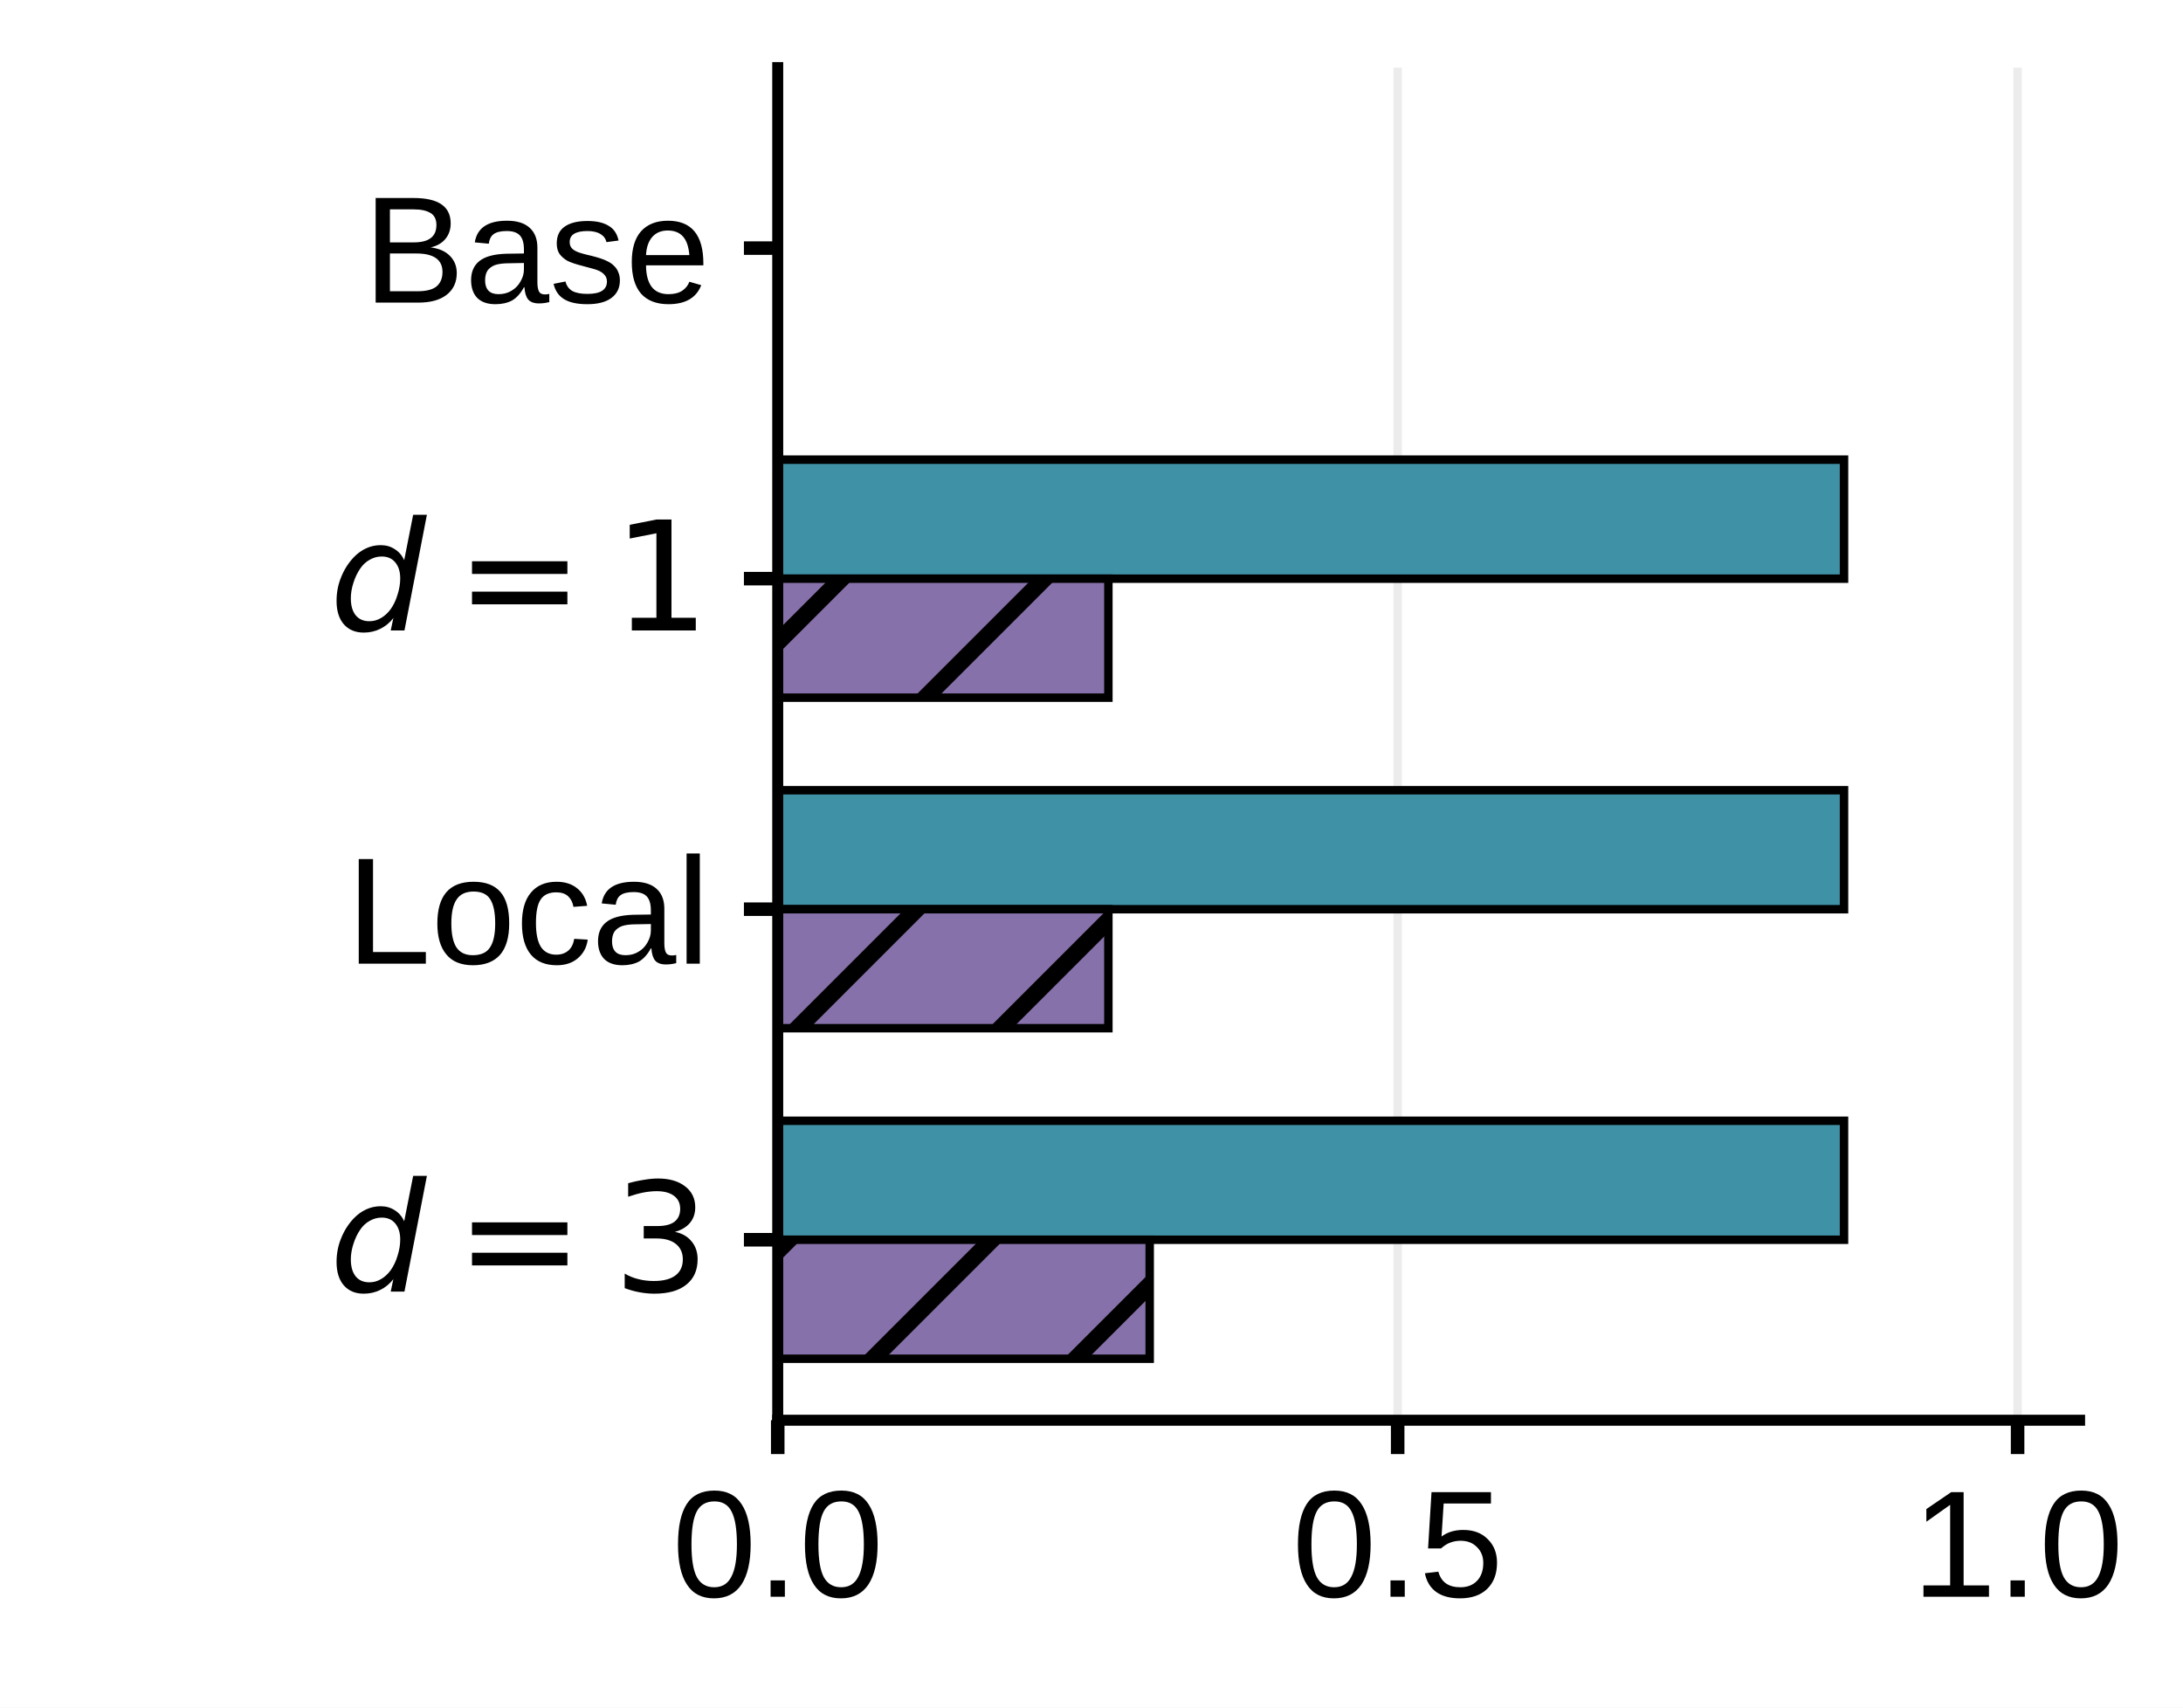
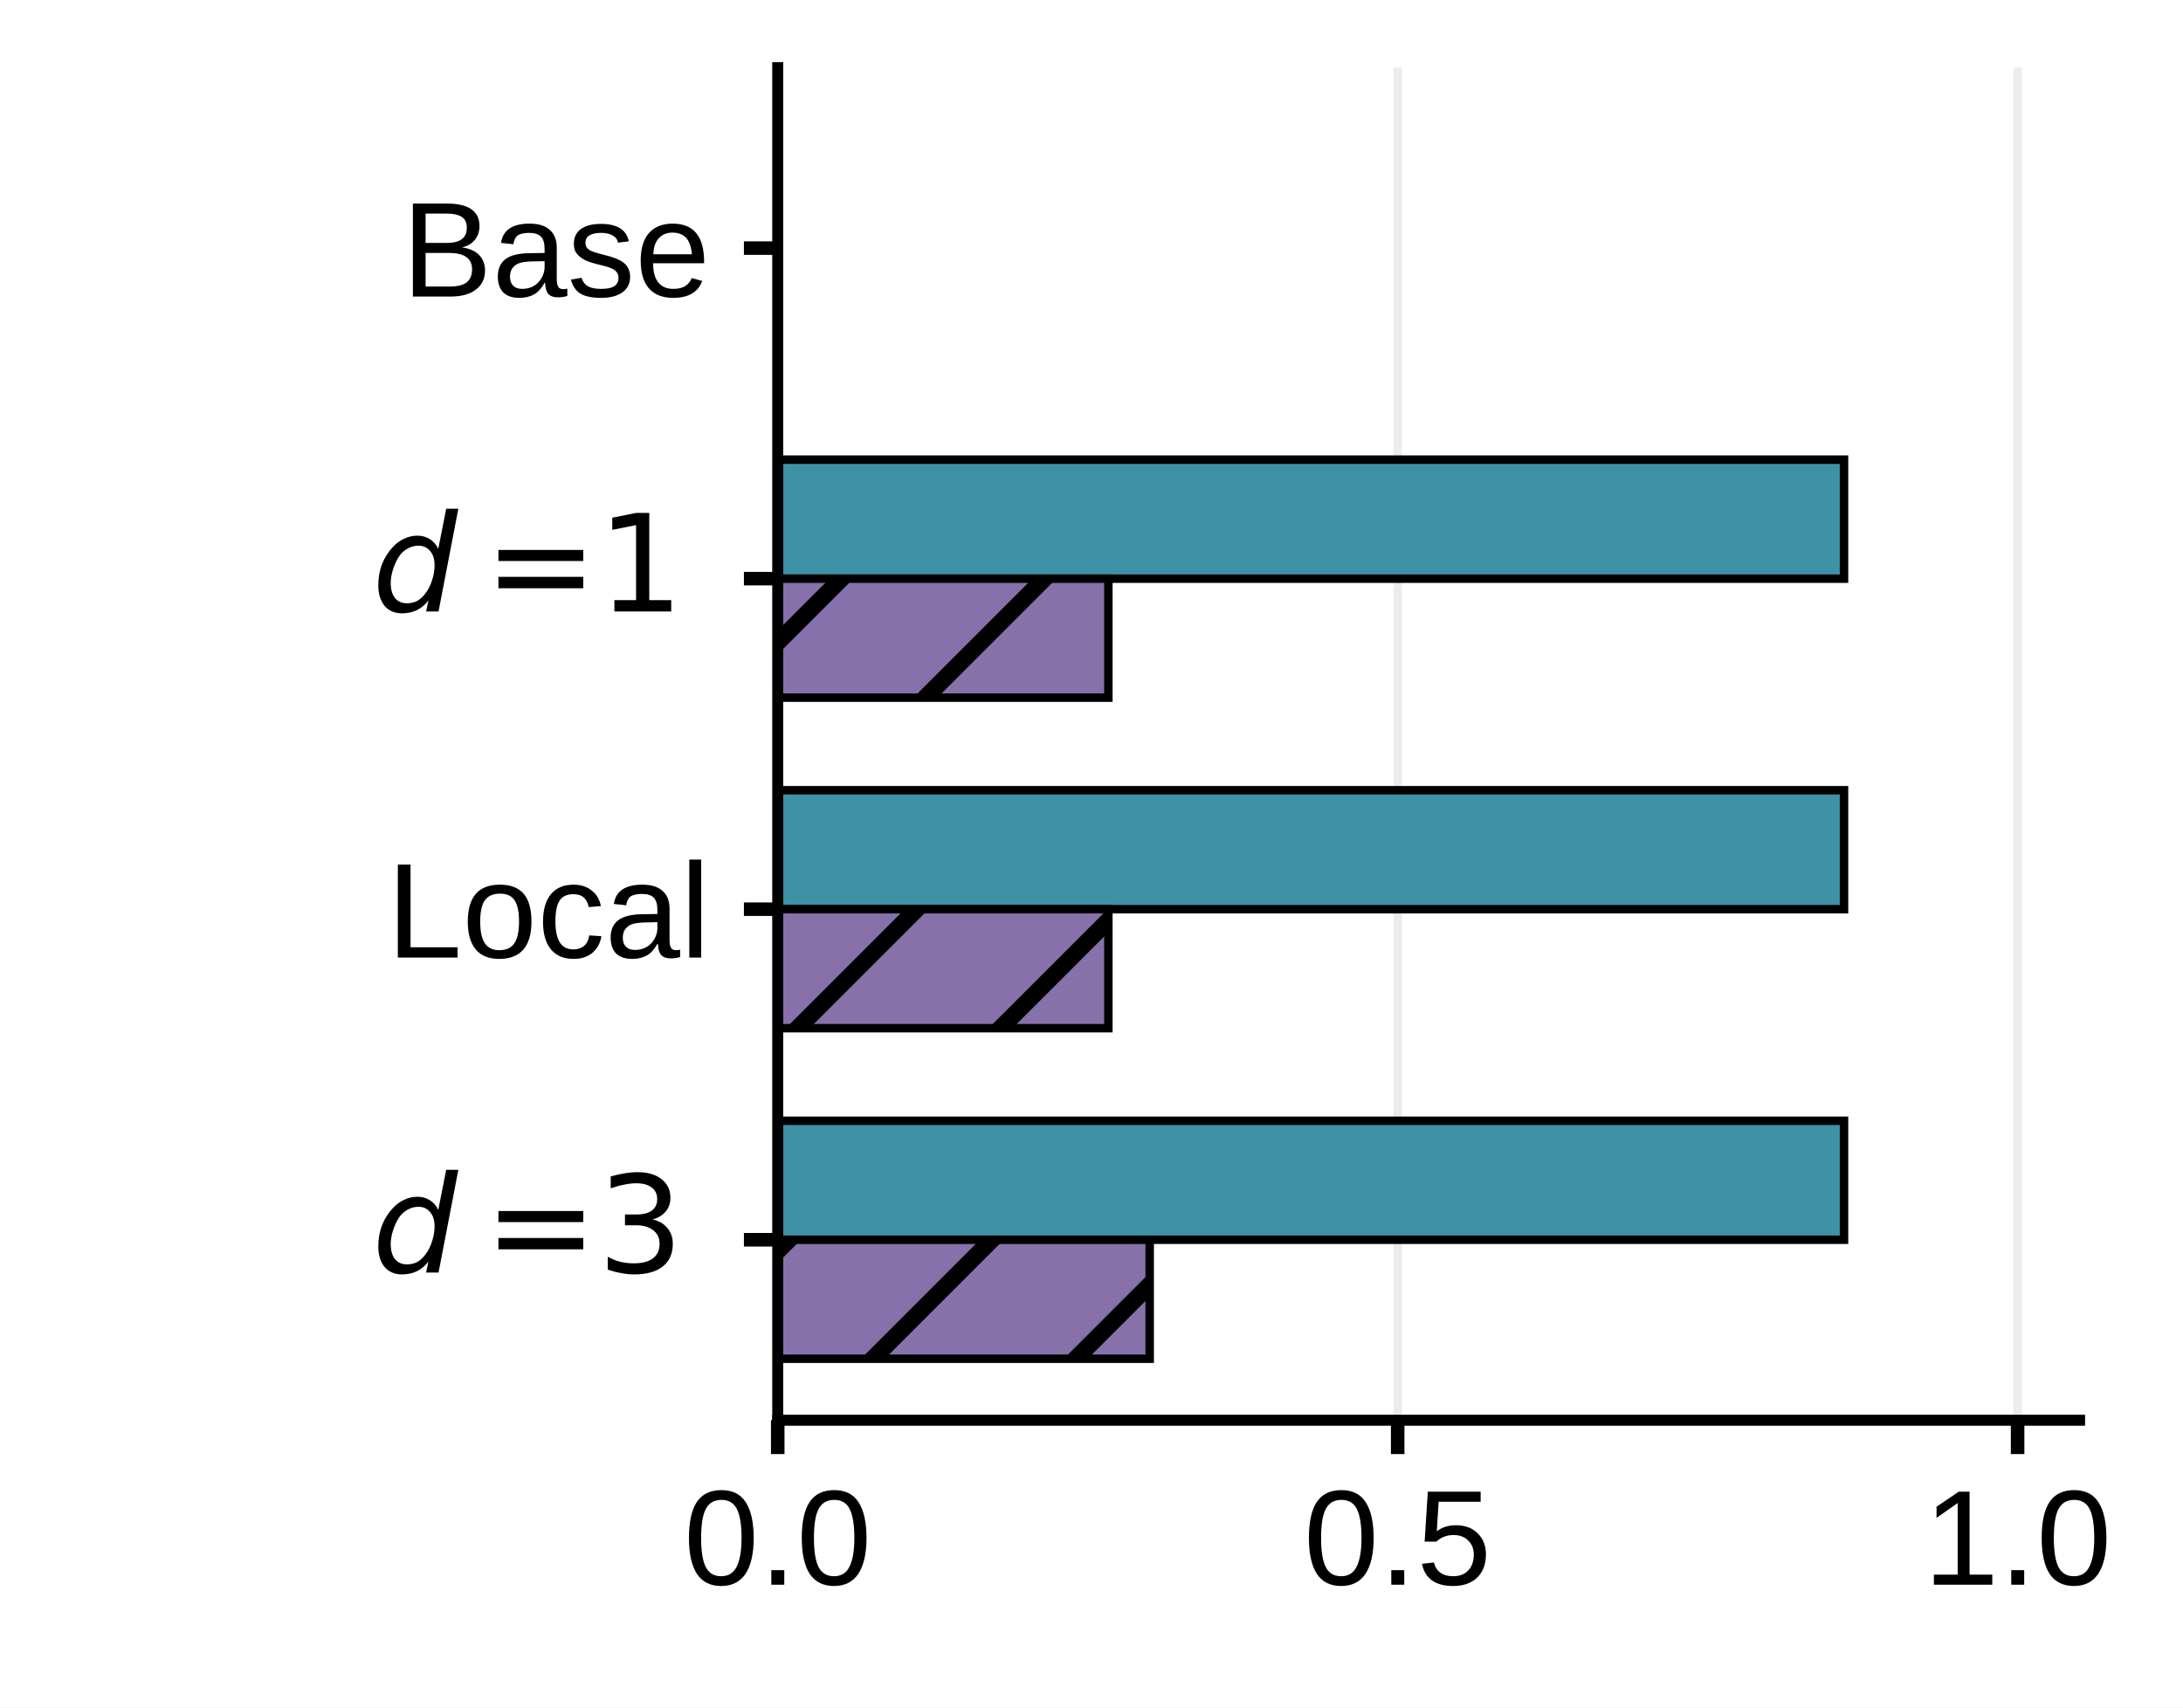
<svg xmlns="http://www.w3.org/2000/svg" xmlns:xlink="http://www.w3.org/1999/xlink" width="129.116pt" height="101pt" viewBox="0 0 129.116 101" version="1.1">
  <defs>
    <style type="text/css">*{stroke-linejoin: round; stroke-linecap: butt}</style>
  </defs>
  <g id="figure_1">
    <g id="patch_1">
      <path d="M 0 101  L 129.116 101  L 129.116 0  L 0 0  z " style="fill: #ffffff" />
    </g>
    <g id="axes_1">
      <g id="patch_2">
        <path d="M 46 84  L 123 84  L 123 4  L 46 4  z " style="fill: #ffffff" />
      </g>
      <g id="matplotlib.axis_1">
        <g id="xtick_1">
          <g id="line2d_1">
-             <path d="M 46 84  L 46 4  " clip-path="url(#pd2ec07def8)" style="fill: none; stroke: #ececec; stroke-width: 0.5; stroke-linecap: square" />
+             <path d="M 46 84  L 46 4  " clip-path="url(#pdb17297fab)" style="fill: none; stroke: #ececec; stroke-width: 0.5; stroke-linecap: square" />
          </g>
          <g id="line2d_2">
            <defs>
-               <path id="m4b68e7f562" d="M 0 0  L 0 2  " style="stroke: #000000; stroke-width: 0.8" />
+               <path id="m3a8162ce67" d="M 0 0  L 0 2  " style="stroke: #000000; stroke-width: 0.8" />
            </defs>
            <g>
-               <use xlink:href="#m4b68e7f562" x="46" y="84" style="stroke: #000000; stroke-width: 0.8" />
+               <use xlink:href="#m3a8162ce67" x="46" y="84" style="stroke: #000000; stroke-width: 0.8" />
            </g>
          </g>
          <g id="text_1">
-             <text style="font-size: 9px; font-family: 'Arial', 'Helvetica', 'DejaVu Sans', sans-serif; text-anchor: middle" x="46" y="94.442" transform="rotate(-0 46 94.44203)">0.0</text>
+             <text style="font: 8px 'Arial', 'Helvetica', 'DejaVu Sans', sans-serif; text-anchor: middle" x="46" y="93.726" transform="rotate(-0 46 93.72625)">0.0</text>
          </g>
        </g>
        <g id="xtick_2">
          <g id="line2d_3">
-             <path d="M 82.667 84  L 82.667 4  " clip-path="url(#pd2ec07def8)" style="fill: none; stroke: #ececec; stroke-width: 0.5; stroke-linecap: square" />
+             <path d="M 82.667 84  L 82.667 4  " clip-path="url(#pdb17297fab)" style="fill: none; stroke: #ececec; stroke-width: 0.5; stroke-linecap: square" />
          </g>
          <g id="line2d_4">
            <g>
-               <use xlink:href="#m4b68e7f562" x="82.667" y="84" style="stroke: #000000; stroke-width: 0.8" />
+               <use xlink:href="#m3a8162ce67" x="82.667" y="84" style="stroke: #000000; stroke-width: 0.8" />
            </g>
          </g>
          <g id="text_2">
-             <text style="font-size: 9px; font-family: 'Arial', 'Helvetica', 'DejaVu Sans', sans-serif; text-anchor: middle" x="82.667" y="94.442" transform="rotate(-0 82.66667 94.44203)">0.5</text>
+             <text style="font: 8px 'Arial', 'Helvetica', 'DejaVu Sans', sans-serif; text-anchor: middle" x="82.667" y="93.726" transform="rotate(-0 82.66667 93.72625)">0.5</text>
          </g>
        </g>
        <g id="xtick_3">
          <g id="line2d_5">
-             <path d="M 119.333 84  L 119.333 4  " clip-path="url(#pd2ec07def8)" style="fill: none; stroke: #ececec; stroke-width: 0.5; stroke-linecap: square" />
+             <path d="M 119.333 84  L 119.333 4  " clip-path="url(#pdb17297fab)" style="fill: none; stroke: #ececec; stroke-width: 0.5; stroke-linecap: square" />
          </g>
          <g id="line2d_6">
            <g>
-               <use xlink:href="#m4b68e7f562" x="119.333" y="84" style="stroke: #000000; stroke-width: 0.8" />
+               <use xlink:href="#m3a8162ce67" x="119.333" y="84" style="stroke: #000000; stroke-width: 0.8" />
            </g>
          </g>
          <g id="text_3">
-             <text style="font-size: 9px; font-family: 'Arial', 'Helvetica', 'DejaVu Sans', sans-serif; text-anchor: middle" x="119.333" y="94.442" transform="rotate(-0 119.3333 94.44203)">1.0</text>
+             <text style="font: 8px 'Arial', 'Helvetica', 'DejaVu Sans', sans-serif; text-anchor: middle" x="119.333" y="93.726" transform="rotate(-0 119.3333 93.72625)">1.0</text>
          </g>
        </g>
      </g>
      <g id="matplotlib.axis_2">
        <g id="ytick_1">
          <g id="line2d_7">
            <defs>
-               <path id="m5758aa9258" d="M 0 0  L -2 0  " style="stroke: #000000; stroke-width: 0.8" />
+               <path id="meda9b2a5b4" d="M 0 0  L -2 0  " style="stroke: #000000; stroke-width: 0.8" />
            </defs>
            <g>
-               <use xlink:href="#m5758aa9258" x="46" y="14.674" style="stroke: #000000; stroke-width: 0.8" />
+               <use xlink:href="#meda9b2a5b4" x="46" y="14.674" style="stroke: #000000; stroke-width: 0.8" />
            </g>
          </g>
          <g id="text_4">
-             <text style="font-size: 9px; font-family: 'Arial', 'Helvetica', 'DejaVu Sans', sans-serif; text-anchor: end" x="42" y="17.896" transform="rotate(-0 42 17.8955)">Base</text>
+             <text style="font: 8px 'Arial', 'Helvetica', 'DejaVu Sans', sans-serif; text-anchor: end" x="42" y="17.538" transform="rotate(-0 42 17.53761)">Base</text>
          </g>
        </g>
        <g id="ytick_2">
          <g id="line2d_8">
            <g>
-               <use xlink:href="#m5758aa9258" x="46" y="34.225" style="stroke: #000000; stroke-width: 0.8" />
+               <use xlink:href="#meda9b2a5b4" x="46" y="34.225" style="stroke: #000000; stroke-width: 0.8" />
            </g>
          </g>
          <g id="text_5">
-             <g transform="translate(19.5 37.44584)">
+             <g transform="translate(22 37.08795)">
              <text>
-                 <tspan x="0" y="-0.156" style="font-style: oblique; font-size: 9px; font-family: 'DejaVu Sans'">d</tspan>
-                 <tspan x="7.466" y="-0.156" style="font-size: 9px; font-family: 'DejaVu Sans'">=</tspan>
-                 <tspan x="16.761" y="-0.156" style="font-size: 9px; font-family: 'DejaVu Sans'">1</tspan>
+                 <tspan style="font: oblique 8px 'DejaVu Sans'" x="0" y="-0.922">d</tspan>
+                 <tspan style="font: 8px 'DejaVu Sans'" x="6.637 14.898" y="-0.922">=1</tspan>
              </text>
            </g>
          </g>
        </g>
        <g id="ytick_3">
          <g id="line2d_9">
            <g>
-               <use xlink:href="#m5758aa9258" x="46" y="53.775" style="stroke: #000000; stroke-width: 0.8" />
+               <use xlink:href="#meda9b2a5b4" x="46" y="53.775" style="stroke: #000000; stroke-width: 0.8" />
            </g>
          </g>
          <g id="text_6">
-             <text style="font-size: 9px; font-family: 'Arial', 'Helvetica', 'DejaVu Sans', sans-serif; text-anchor: end" x="42" y="56.996" transform="rotate(-0 42 56.99619)">Local</text>
+             <text style="font: 8px 'Arial', 'Helvetica', 'DejaVu Sans', sans-serif; text-anchor: end" x="42" y="56.638" transform="rotate(-0 42 56.6383)">Local</text>
          </g>
        </g>
        <g id="ytick_4">
          <g id="line2d_10">
            <g>
-               <use xlink:href="#m5758aa9258" x="46" y="73.326" style="stroke: #000000; stroke-width: 0.8" />
+               <use xlink:href="#meda9b2a5b4" x="46" y="73.326" style="stroke: #000000; stroke-width: 0.8" />
            </g>
          </g>
          <g id="text_7">
-             <g transform="translate(19.5 76.54653)">
+             <g transform="translate(22 76.18864)">
              <text>
-                 <tspan x="0" y="-0.156" style="font-style: oblique; font-size: 9px; font-family: 'DejaVu Sans'">d</tspan>
-                 <tspan x="7.466" y="-0.156" style="font-size: 9px; font-family: 'DejaVu Sans'">=</tspan>
-                 <tspan x="16.761" y="-0.156" style="font-size: 9px; font-family: 'DejaVu Sans'">3</tspan>
+                 <tspan style="font: oblique 8px 'DejaVu Sans'" x="0" y="-0.922">d</tspan>
+                 <tspan style="font: 8px 'DejaVu Sans'" x="6.637 14.898" y="-0.922">=3</tspan>
              </text>
            </g>
          </g>
        </g>
      </g>
      <g id="patch_3">
-         <path d="M 46 7.636  L 46 7.636  L 46 14.674  L 46 14.674  z " clip-path="url(#pd2ec07def8)" style="fill: #3f91a6; stroke: #000000; stroke-width: 0.5; stroke-linejoin: miter" />
+         <path d="M 46 7.636  L 46 7.636  L 46 14.674  L 46 14.674  z " clip-path="url(#pdb17297fab)" style="fill: #3f91a6; stroke: #000000; stroke-width: 0.5; stroke-linejoin: miter" />
      </g>
      <g id="patch_4">
-         <path d="M 46 27.187  L 109.067 27.187  L 109.067 34.225  L 46 34.225  z " clip-path="url(#pd2ec07def8)" style="fill: #3f91a6; stroke: #000000; stroke-width: 0.5; stroke-linejoin: miter" />
+         <path d="M 46 27.187  L 109.067 27.187  L 109.067 34.225  L 46 34.225  z " clip-path="url(#pdb17297fab)" style="fill: #3f91a6; stroke: #000000; stroke-width: 0.5; stroke-linejoin: miter" />
      </g>
      <g id="patch_5">
-         <path d="M 46 46.737  L 109.067 46.737  L 109.067 53.775  L 46 53.775  z " clip-path="url(#pd2ec07def8)" style="fill: #3f91a6; stroke: #000000; stroke-width: 0.5; stroke-linejoin: miter" />
+         <path d="M 46 46.737  L 109.067 46.737  L 109.067 53.775  L 46 53.775  z " clip-path="url(#pdb17297fab)" style="fill: #3f91a6; stroke: #000000; stroke-width: 0.5; stroke-linejoin: miter" />
      </g>
      <g id="patch_6">
-         <path d="M 46 66.287  L 109.067 66.287  L 109.067 73.326  L 46 73.326  z " clip-path="url(#pd2ec07def8)" style="fill: #3f91a6; stroke: #000000; stroke-width: 0.5; stroke-linejoin: miter" />
+         <path d="M 46 66.287  L 109.067 66.287  L 109.067 73.326  L 46 73.326  z " clip-path="url(#pdb17297fab)" style="fill: #3f91a6; stroke: #000000; stroke-width: 0.5; stroke-linejoin: miter" />
      </g>
      <g id="patch_7">
-         <path d="M 46 14.674  L 46 14.674  L 46 21.713  L 46 21.713  z " clip-path="url(#pd2ec07def8)" style="fill: url(#h9b27c329e9); stroke: #000000; stroke-width: 0.5; stroke-linejoin: miter" />
+         <path d="M 46 14.674  L 46 14.674  L 46 21.713  L 46 21.713  z " clip-path="url(#pdb17297fab)" style="fill: url(#hcf30574f21); stroke: #000000; stroke-width: 0.5; stroke-linejoin: miter" />
      </g>
      <g id="patch_8">
-         <path d="M 46 34.225  L 65.556 34.225  L 65.556 41.263  L 46 41.263  z " clip-path="url(#pd2ec07def8)" style="fill: url(#h9b27c329e9); stroke: #000000; stroke-width: 0.5; stroke-linejoin: miter" />
+         <path d="M 46 34.225  L 65.556 34.225  L 65.556 41.263  L 46 41.263  z " clip-path="url(#pdb17297fab)" style="fill: url(#hcf30574f21); stroke: #000000; stroke-width: 0.5; stroke-linejoin: miter" />
      </g>
      <g id="patch_9">
-         <path d="M 46 53.775  L 65.556 53.775  L 65.556 60.813  L 46 60.813  z " clip-path="url(#pd2ec07def8)" style="fill: url(#h9b27c329e9); stroke: #000000; stroke-width: 0.5; stroke-linejoin: miter" />
+         <path d="M 46 53.775  L 65.556 53.775  L 65.556 60.813  L 46 60.813  z " clip-path="url(#pdb17297fab)" style="fill: url(#hcf30574f21); stroke: #000000; stroke-width: 0.5; stroke-linejoin: miter" />
      </g>
      <g id="patch_10">
-         <path d="M 46 73.326  L 68 73.326  L 68 80.364  L 46 80.364  z " clip-path="url(#pd2ec07def8)" style="fill: url(#h9b27c329e9); stroke: #000000; stroke-width: 0.5; stroke-linejoin: miter" />
+         <path d="M 46 73.326  L 68 73.326  L 68 80.364  L 46 80.364  z " clip-path="url(#pdb17297fab)" style="fill: url(#hcf30574f21); stroke: #000000; stroke-width: 0.5; stroke-linejoin: miter" />
      </g>
      <g id="patch_11">
        <path d="M 46 84  L 46 4  " style="fill: none; stroke: #000000; stroke-width: 0.65; stroke-linejoin: miter; stroke-linecap: square" />
      </g>
      <g id="patch_12">
        <path d="M 46 84  L 123 84  " style="fill: none; stroke: #000000; stroke-width: 0.65; stroke-linejoin: miter; stroke-linecap: square" />
      </g>
    </g>
  </g>
  <defs>
-     <clipPath id="pd2ec07def8">
+     <clipPath id="pdb17297fab">
      <rect x="46" y="4" width="77" height="80" />
    </clipPath>
  </defs>
  <defs>
-     <pattern id="h9b27c329e9" patternUnits="userSpaceOnUse" x="0" y="0" width="72" height="72">
+     <pattern id="hcf30574f21" patternUnits="userSpaceOnUse" x="0" y="0" width="72" height="72">
      <rect x="0" y="0" width="73" height="73" fill="#8771aa" />
      <path d="M -36 36  L 36 -36  M -30 42  L 42 -30  M -24 48  L 48 -24  M -18 54  L 54 -18  M -12 60  L 60 -12  M -6 66  L 66 -6  M 0 72  L 72 0  M 6 78  L 78 6  M 12 84  L 84 12  M 18 90  L 90 18  M 24 96  L 96 24  M 30 102  L 102 30  M 36 108  L 108 36  " style="fill: #000000; stroke: #000000; stroke-width: 1.0; stroke-linecap: butt; stroke-linejoin: miter" />
    </pattern>
  </defs>
</svg>
